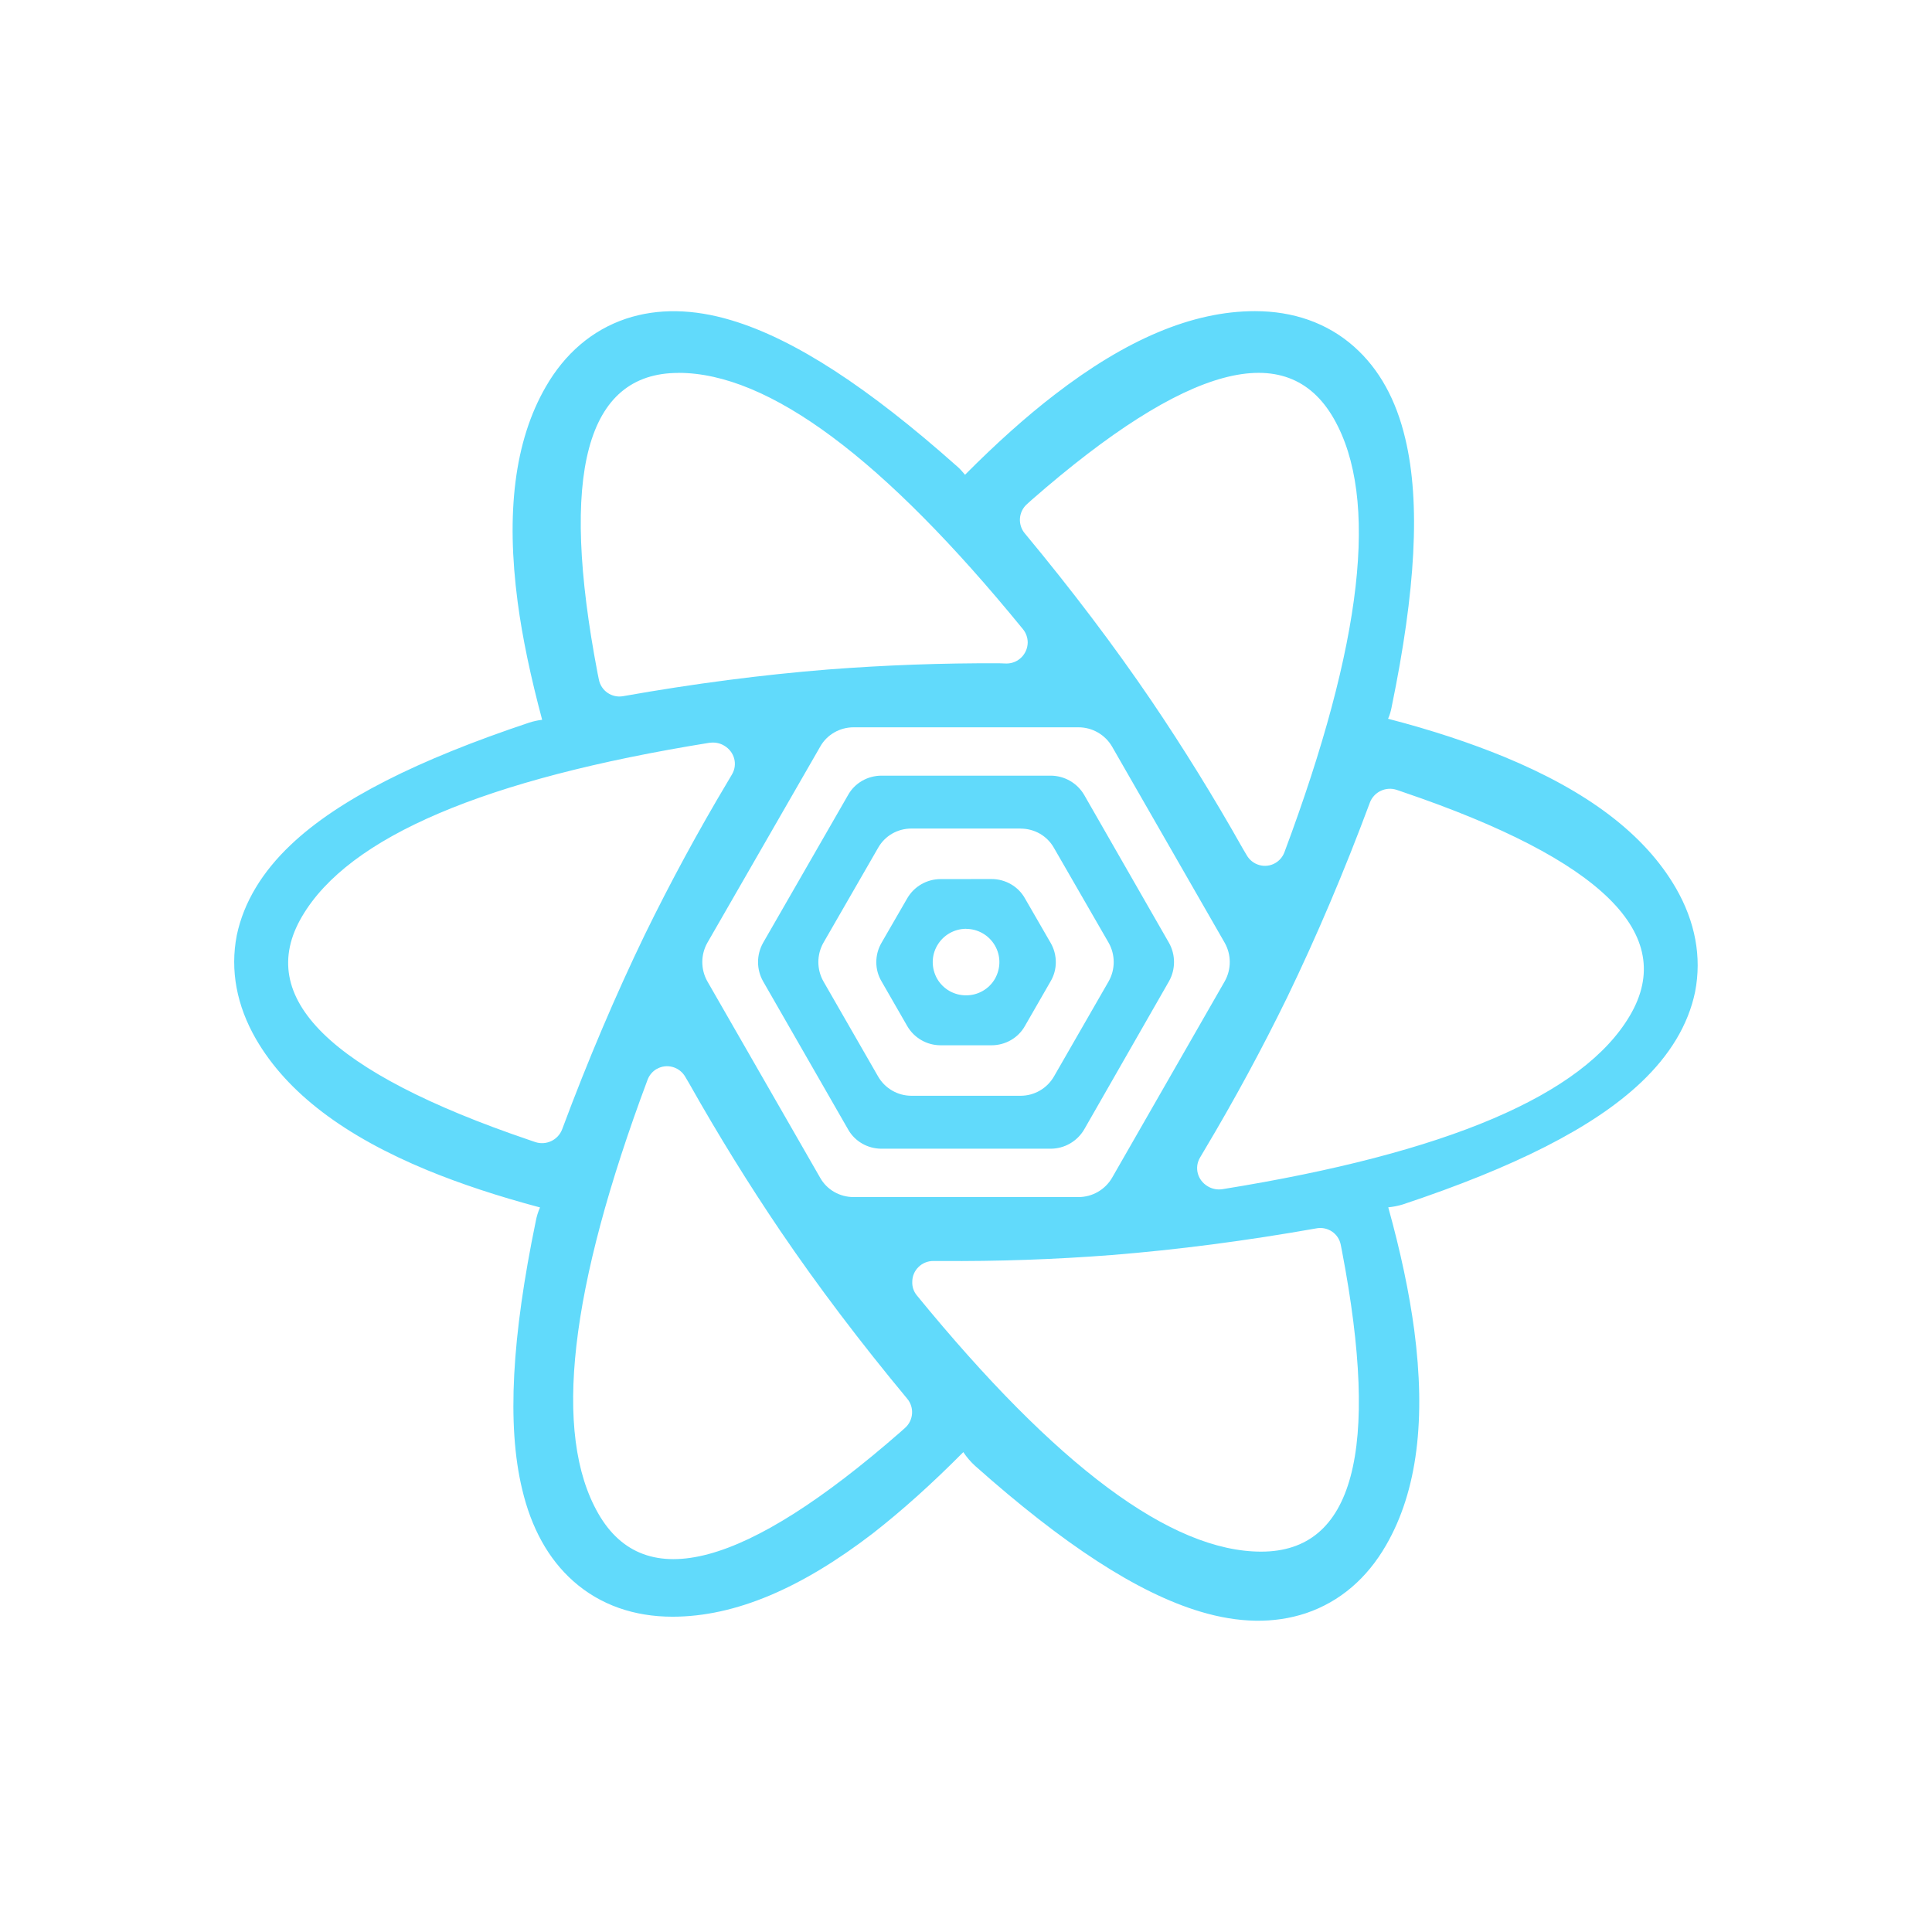
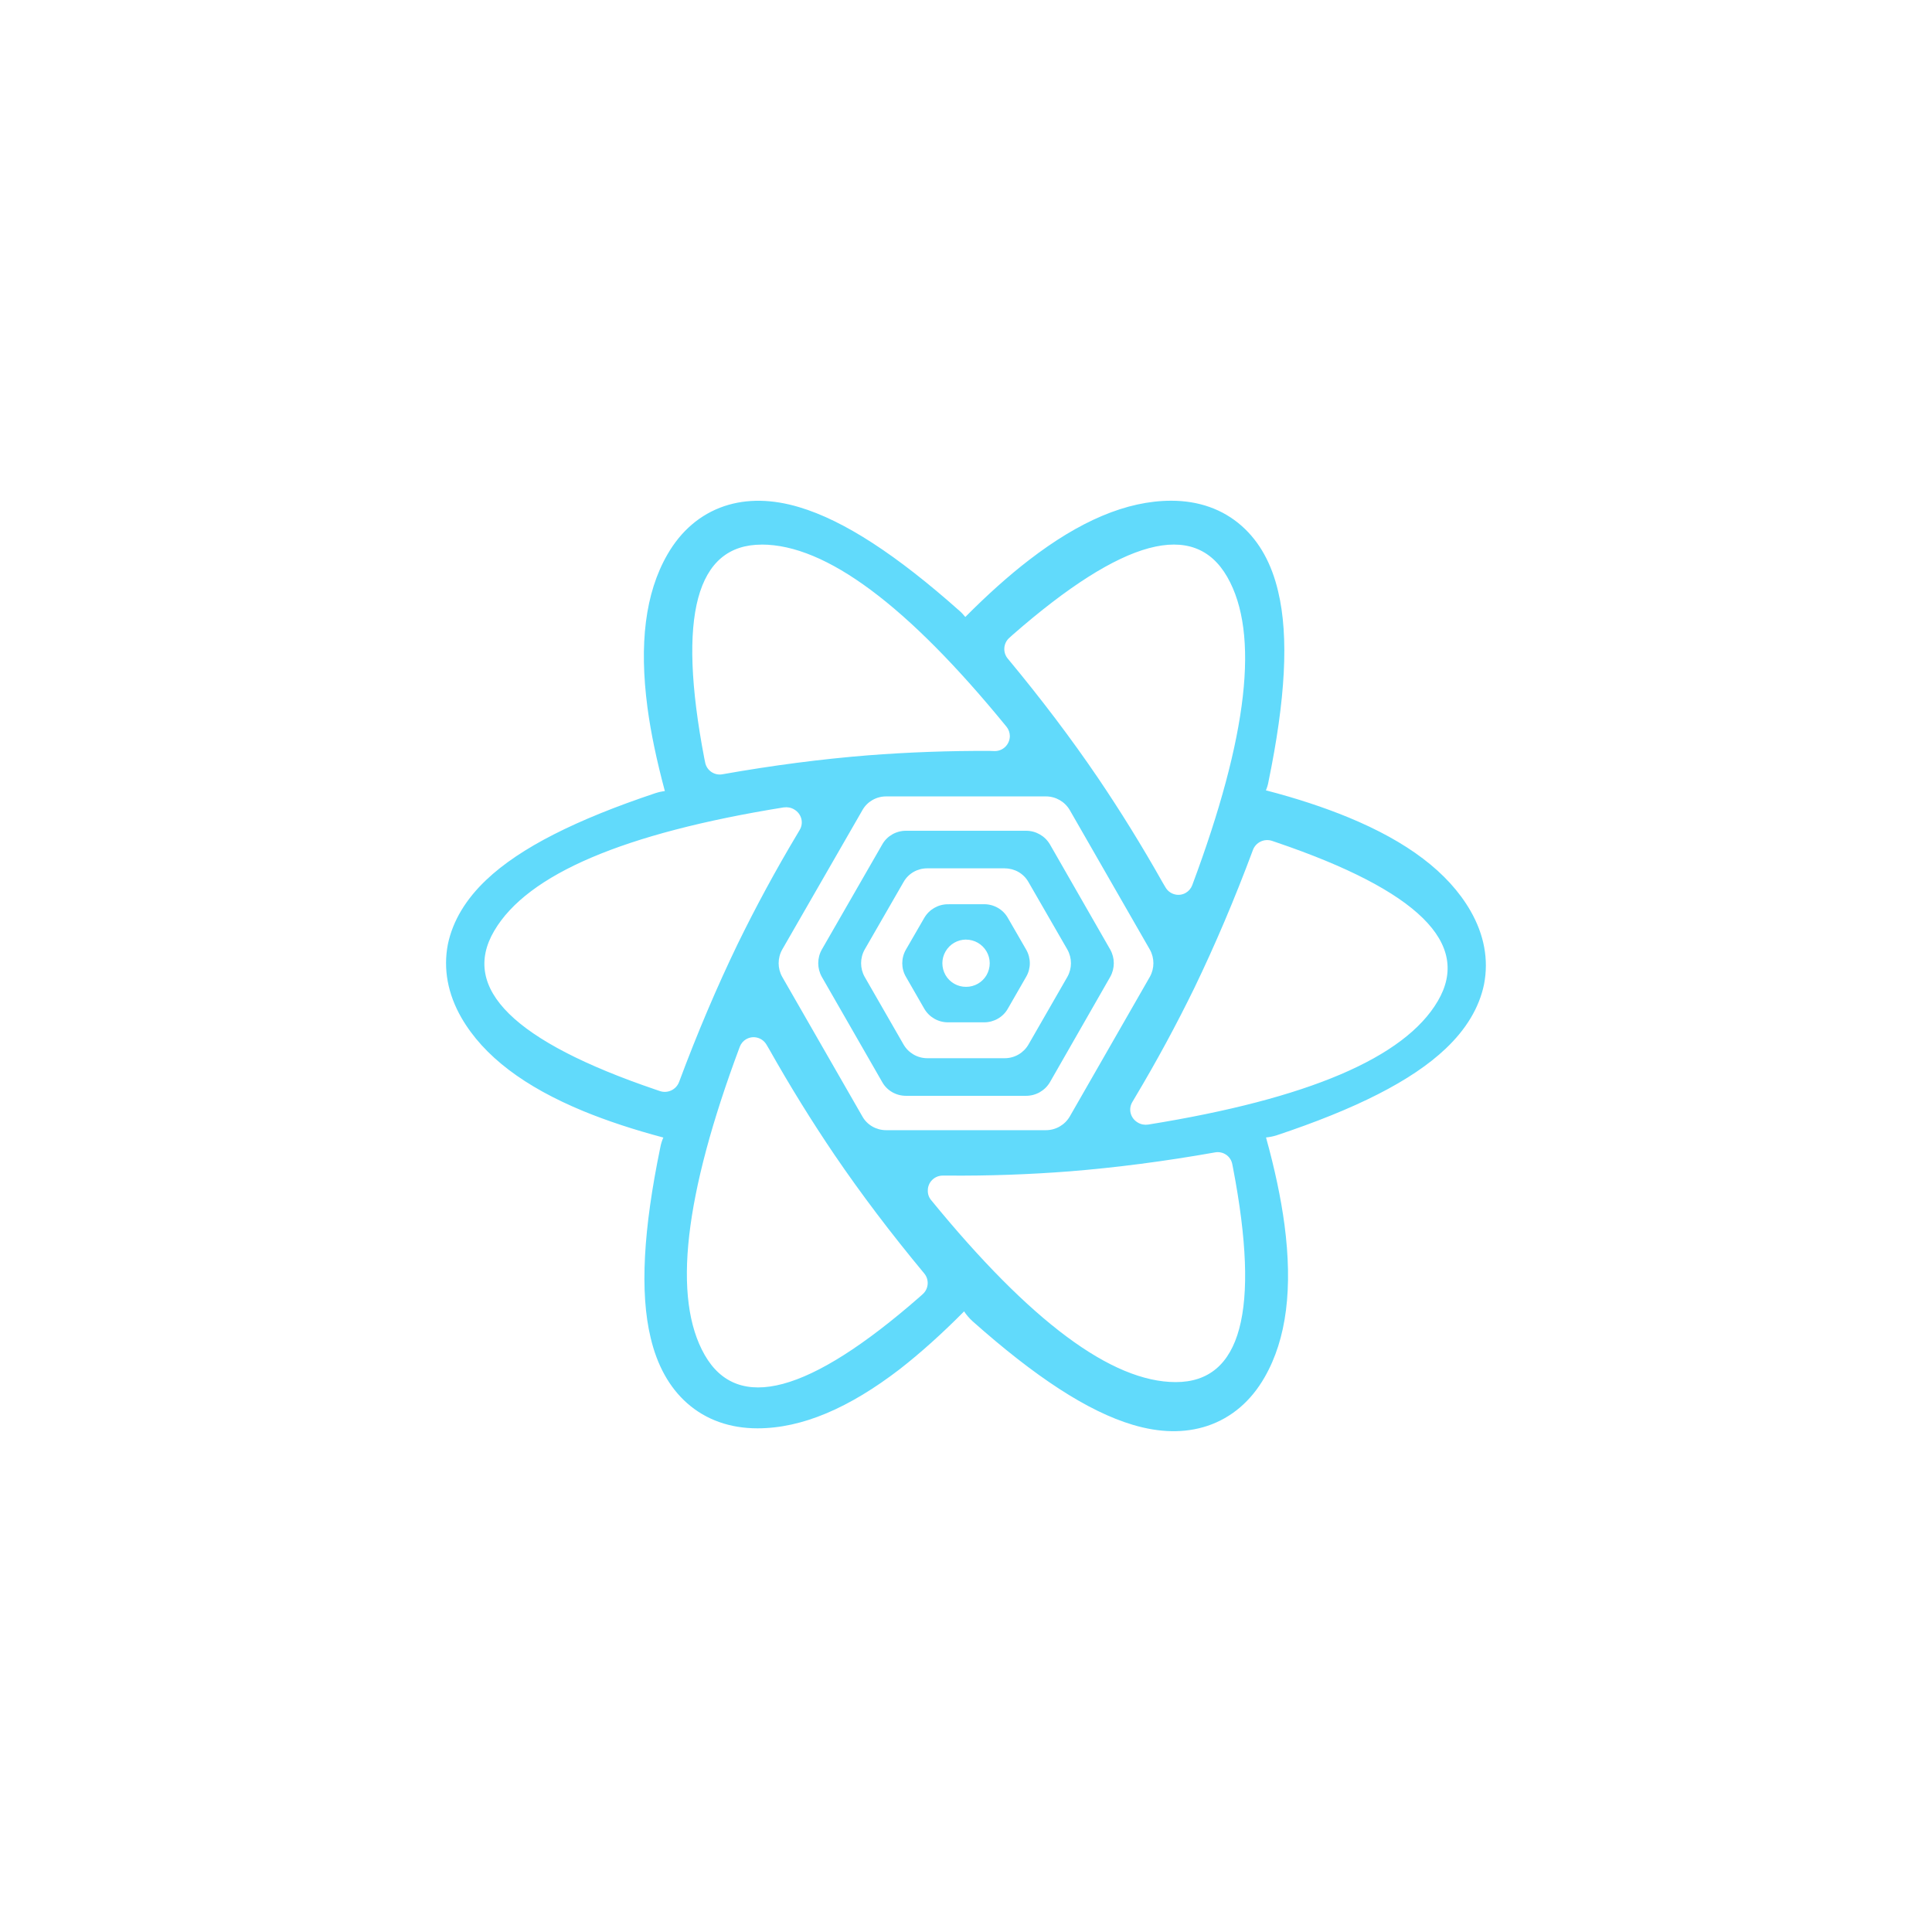
- <svg xmlns="http://www.w3.org/2000/svg" width="48" height="48" viewBox="-3.84 -3.84 31.68 31.68">
+ <svg xmlns="http://www.w3.org/2000/svg" width="48" height="48" viewBox="-10.294 -10.294 44.588 44.588">
  <style>
        @keyframes popup {
            0% {
                opacity: 0;
                transform: scale(0);
            }
-             50% {
-                 transform: scale(1.2);
-             }
-             70% {
-                 transform: scale(0.9);
-             }
-             85% {
-                 transform: scale(1.05);
-             }
            100% {
                opacity: 1;
                transform: scale(1);
            }
        }
-         @keyframes float {
-             0%, 100% {
-                 filter: drop-shadow(0 0 8px rgba(97, 218, 251, 0.3));
-             }
-             25% {
-                 filter: drop-shadow(0 0 12px rgba(97, 218, 251, 0.5));
-             }
-             50% {
-                 filter: drop-shadow(0 0 15px rgba(97, 218, 251, 0.6));
-             }
-             75% {
-                 filter: drop-shadow(0 0 12px rgba(97, 218, 251, 0.5));
-             }
+         @keyframes shake {
+             0%, 100% { transform: translate(0, 0) rotate(0deg); }
+             10% { transform: translate(-2px, -2px) rotate(-1deg); }
+             20% { transform: translate(2px, 2px) rotate(1deg); }
+             30% { transform: translate(-2px, 2px) rotate(-1deg); }
+             40% { transform: translate(2px, -2px) rotate(1deg); }
+             50% { transform: translate(-1px, 1px) rotate(-0.5deg); }
+             60% { transform: translate(1px, -1px) rotate(0.5deg); }
+             70% { transform: translate(-2px, 0) rotate(-1deg); }
+             80% { transform: translate(2px, 0) rotate(1deg); }
+             90% { transform: translate(-1px, -1px) rotate(-0.5deg); }
        }
        #reactquery-logo {
-             animation: popup 0.6s cubic-bezier(0.68, -0.55, 0.265, 1.55) forwards, float 3s ease-in-out 0.6s infinite;
-             transform-origin: center;
+             animation: popup 0.6s cubic-bezier(0.68, -0.55, 0.265, 1.55) forwards;
+         }
+         #reactquery-logo:hover {
+             animation: shake 0.5s ease-in-out infinite;
        }
    </style>
  <g id="reactquery-logo">
-     <path d="M6.93 13.688c.164-.094.375-.035.469.133l.062.105c.48.852.981 1.66 1.5 2.426.613.902 1.305 1.816 2.074 2.742a.345.345 0 0 1-.039.484l-.074.066c-2.543 2.223-4.191 2.664-4.953 1.332-.746-1.305-.476-3.672.809-7.109a.344.344 0 0 1 .152-.18ZM17.75 16.301c.184-.031.359.086.395.27l.02.102c.629 3.285.188 4.93-1.324 4.93-1.48 0-3.359-1.402-5.648-4.203a.327.327 0 0 1-.074-.223c0-.188.156-.34.344-.34h.121a32.984 32.984 0 0 0 2.809-.098c1.07-.086 2.191-.231 3.359-.438zm.871-6.977a.353.353 0 0 1 .445-.211l.102.035c3.262 1.109 4.504 2.332 3.719 3.664-.766 1.305-2.992 2.254-6.684 2.848-.082.012-.168-.004-.238-.047-.168-.098-.227-.308-.125-.476l.062-.105c.504-.844.957-1.684 1.367-2.523.477-.988.93-2.051 1.352-3.184zM7.797 8.34c.082-.012.168.004.238.047.168.098.227.308.125.476l-.062.105a34.088 34.088 0 0 0-1.367 2.523c-.477.988-.93 2.051-1.352 3.184a.353.353 0 0 1-.445.211l-.102-.035c-3.262-1.109-4.504-2.332-3.719-3.664.766-1.305 2.992-2.254 6.684-2.848Zm5.281-3.984c2.543-2.223 4.191-2.664 4.953-1.332.746 1.305.476 3.672-.809 7.109a.344.344 0 0 1-.152.18c-.164.094-.375.035-.469-.133l-.062-.105c-.48-.852-.981-1.66-1.5-2.426-.613-.902-1.305-1.816-2.074-2.742a.345.345 0 0 1 .039-.484Zm-5.793-2.082c1.48 0 3.363 1.402 5.649 4.203a.349.349 0 0 1 .078.219c-.004.191-.156.344-.348.344l-.117-.004a34.584 34.584 0 0 0-2.809.102c-1.074.086-2.195.231-3.363.438a.343.343 0 0 1-.395-.273l-.02-.098c-.629-3.285-.188-4.93 1.324-4.93Zm2.871 5.812h3.688a.638.638 0 0 1 .551.316l1.848 3.219a.644.644 0 0 1 0 .629l-1.848 3.223a.638.638 0 0 1-.551.316h-3.688c-.227 0-.438-.121-.547-.316L7.758 12.25a.644.644 0 0 1 0-.629l1.852-3.219c.109-.195.32-.316.547-.316Zm3.231.793a.638.638 0 0 1 .551.316l1.391 2.426a.644.644 0 0 1 0 .629l-1.391 2.43a.638.638 0 0 1-.551.316h-2.773c-.227 0-.438-.121-.547-.316L8.672 12.25a.644.644 0 0 1 0-.629l1.395-2.426c.109-.195.32-.316.547-.316Zm-.492.867h-1.789c-.227 0-.434.117-.547.316l-.898 1.559a.644.644 0 0 0 0 .629l.898 1.562a.632.632 0 0 0 .547.316h1.789a.632.632 0 0 0 .547-.316l.898-1.562a.644.644 0 0 0 0-.629l-.898-1.558c-.113-.199-.32-.316-.547-.316Zm-.476.828c.227 0 .438.121.547.316l.422.731c.113.195.113.438 0 .629l-.422.734c-.109.195-.32.316-.547.316h-.836a.632.632 0 0 1-.547-.316l-.422-.734c-.113-.191-.113-.434 0-.629l.422-.73a.632.632 0 0 1 .547-.316zm-.418.816a.548.548 0 0 0-.473.274c-.098.168-.098.375 0 .547a.544.544 0 0 0 .473.27.544.544 0 0 0 .473-.27c.098-.172.098-.379 0-.547A.548.548 0 0 0 12 11.391Zm-4.422.547h.981M18.98 7.75c.391-1.895.476-3.344.223-4.398-.148-.629-.422-1.137-.84-1.508-.441-.391-1-.582-1.625-.582-1.035 0-2.121.473-3.281 1.367-.473.363-.965.805-1.473 1.316-.043-.051-.086-.102-.137-.144-1.445-1.285-2.66-2.082-3.699-2.391-.617-.184-1.195-.199-1.723-.024-.559.188-1.004.574-1.316 1.117-.516.894-.652 2.074-.461 3.527.078.59.215 1.234.402 1.933a1.119 1.119 0 0 0-.215.047C3.008 8.621 1.711 9.269.926 10.015c-.465.441-.769.938-.883 1.48-.113.578 0 1.156.312 1.699.516.894 1.465 1.598 2.816 2.156.543.223 1.156.426 1.844.609a1.023 1.023 0 0 0-.07.227c-.391 1.891-.476 3.344-.223 4.394.148.629.426 1.141.84 1.508.441.391 1 .582 1.625.582 1.035 0 2.121-.473 3.281-1.363.476-.371.973-.816 1.488-1.336a1.2 1.2 0 0 0 .195.227c1.445 1.285 2.66 2.082 3.699 2.391.617.184 1.195.199 1.723.024.559-.188 1.004-.574 1.316-1.117.516-.894.652-2.074.461-3.527-.082-.613-.223-1.281-.426-2.012a1.225 1.225 0 0 0 .238-.047c1.828-.609 3.125-1.258 3.91-2.004.465-.441.77-.937.883-1.48.113-.578 0-1.156-.312-1.699-.516-.895-1.465-1.598-2.816-2.156-.559-.23-1.195-.441-1.906-.625a.865.865 0 0 0 .059-.195z" fill="#61DAFB" />
+     <path fill="#61DAFB" d="M6.93 13.688c.164-.094.375-.035.469.133l.062.105c.48.852.981 1.66 1.5 2.426.613.902 1.305 1.816 2.074 2.742a.345.345 0 0 1-.039.484l-.074.066c-2.543 2.223-4.191 2.664-4.953 1.332-.746-1.305-.476-3.672.809-7.109a.344.344 0 0 1 .152-.18ZM17.75 16.301c.184-.031.359.086.395.27l.02.102c.629 3.285.188 4.93-1.324 4.93-1.48 0-3.359-1.402-5.648-4.203a.327.327 0 0 1-.074-.223c0-.188.156-.34.344-.34h.121a32.984 32.984 0 0 0 2.809-.098c1.07-.086 2.191-.231 3.359-.438zm.871-6.977a.353.353 0 0 1 .445-.211l.102.035c3.262 1.109 4.504 2.332 3.719 3.664-.766 1.305-2.992 2.254-6.684 2.848-.082.012-.168-.004-.238-.047-.168-.098-.227-.308-.125-.476l.062-.105c.504-.844.957-1.684 1.367-2.523.477-.988.93-2.051 1.352-3.184zM7.797 8.34c.082-.012.168.004.238.047.168.098.227.308.125.476l-.062.105a34.088 34.088 0 0 0-1.367 2.523c-.477.988-.93 2.051-1.352 3.184a.353.353 0 0 1-.445.211l-.102-.035c-3.262-1.109-4.504-2.332-3.719-3.664.766-1.305 2.992-2.254 6.684-2.848Zm5.281-3.984c2.543-2.223 4.191-2.664 4.953-1.332.746 1.305.476 3.672-.809 7.109a.344.344 0 0 1-.152.18c-.164.094-.375.035-.469-.133l-.062-.105c-.48-.852-.981-1.66-1.5-2.426-.613-.902-1.305-1.816-2.074-2.742a.345.345 0 0 1 .039-.484Zm-5.793-2.082c1.48 0 3.363 1.402 5.649 4.203a.349.349 0 0 1 .078.219c-.004.191-.156.344-.348.344l-.117-.004a34.584 34.584 0 0 0-2.809.102c-1.074.086-2.195.231-3.363.438a.343.343 0 0 1-.395-.273l-.02-.098c-.629-3.285-.188-4.93 1.324-4.93Zm2.871 5.812h3.688a.638.638 0 0 1 .551.316l1.848 3.219a.644.644 0 0 1 0 .629l-1.848 3.223a.638.638 0 0 1-.551.316h-3.688c-.227 0-.438-.121-.547-.316L7.758 12.25a.644.644 0 0 1 0-.629l1.852-3.219c.109-.195.32-.316.547-.316Zm3.231.793a.638.638 0 0 1 .551.316l1.391 2.426a.644.644 0 0 1 0 .629l-1.391 2.43a.638.638 0 0 1-.551.316h-2.773c-.227 0-.438-.121-.547-.316L8.672 12.25a.644.644 0 0 1 0-.629l1.395-2.426c.109-.195.32-.316.547-.316Zm-.492.867h-1.789c-.227 0-.434.117-.547.316l-.898 1.559a.644.644 0 0 0 0 .629l.898 1.562a.632.632 0 0 0 .547.316h1.789a.632.632 0 0 0 .547-.316l.898-1.562a.644.644 0 0 0 0-.629l-.898-1.558c-.113-.199-.32-.316-.547-.316Zm-.476.828c.227 0 .438.121.547.316l.422.731c.113.195.113.438 0 .629l-.422.734c-.109.195-.32.316-.547.316h-.836a.632.632 0 0 1-.547-.316l-.422-.734c-.113-.191-.113-.434 0-.629l.422-.73a.632.632 0 0 1 .547-.316zm-.418.816a.548.548 0 0 0-.473.274c-.098.168-.098.375 0 .547a.544.544 0 0 0 .473.27.544.544 0 0 0 .473-.27c.098-.172.098-.379 0-.547A.548.548 0 0 0 12 11.391Zm-4.422.547h.981M18.98 7.75c.391-1.895.476-3.344.223-4.398-.148-.629-.422-1.137-.84-1.508-.441-.391-1-.582-1.625-.582-1.035 0-2.121.473-3.281 1.367-.473.363-.965.805-1.473 1.316-.043-.051-.086-.102-.137-.144-1.445-1.285-2.66-2.082-3.699-2.391-.617-.184-1.195-.199-1.723-.024-.559.188-1.004.574-1.316 1.117-.516.894-.652 2.074-.461 3.527.078.59.215 1.234.402 1.933a1.119 1.119 0 0 0-.215.047C3.008 8.621 1.711 9.269.926 10.015c-.465.441-.769.938-.883 1.48-.113.578 0 1.156.312 1.699.516.894 1.465 1.598 2.816 2.156.543.223 1.156.426 1.844.609a1.023 1.023 0 0 0-.07.227c-.391 1.891-.476 3.344-.223 4.394.148.629.426 1.141.84 1.508.441.391 1 .582 1.625.582 1.035 0 2.121-.473 3.281-1.363.476-.371.973-.816 1.488-1.336a1.2 1.2 0 0 0 .195.227c1.445 1.285 2.66 2.082 3.699 2.391.617.184 1.195.199 1.723.024.559-.188 1.004-.574 1.316-1.117.516-.894.652-2.074.461-3.527-.082-.613-.223-1.281-.426-2.012a1.225 1.225 0 0 0 .238-.047c1.828-.609 3.125-1.258 3.91-2.004.465-.441.77-.937.883-1.48.113-.578 0-1.156-.312-1.699-.516-.895-1.465-1.598-2.816-2.156-.559-.23-1.195-.441-1.906-.625a.865.865 0 0 0 .059-.195z" />
  </g>
</svg>
